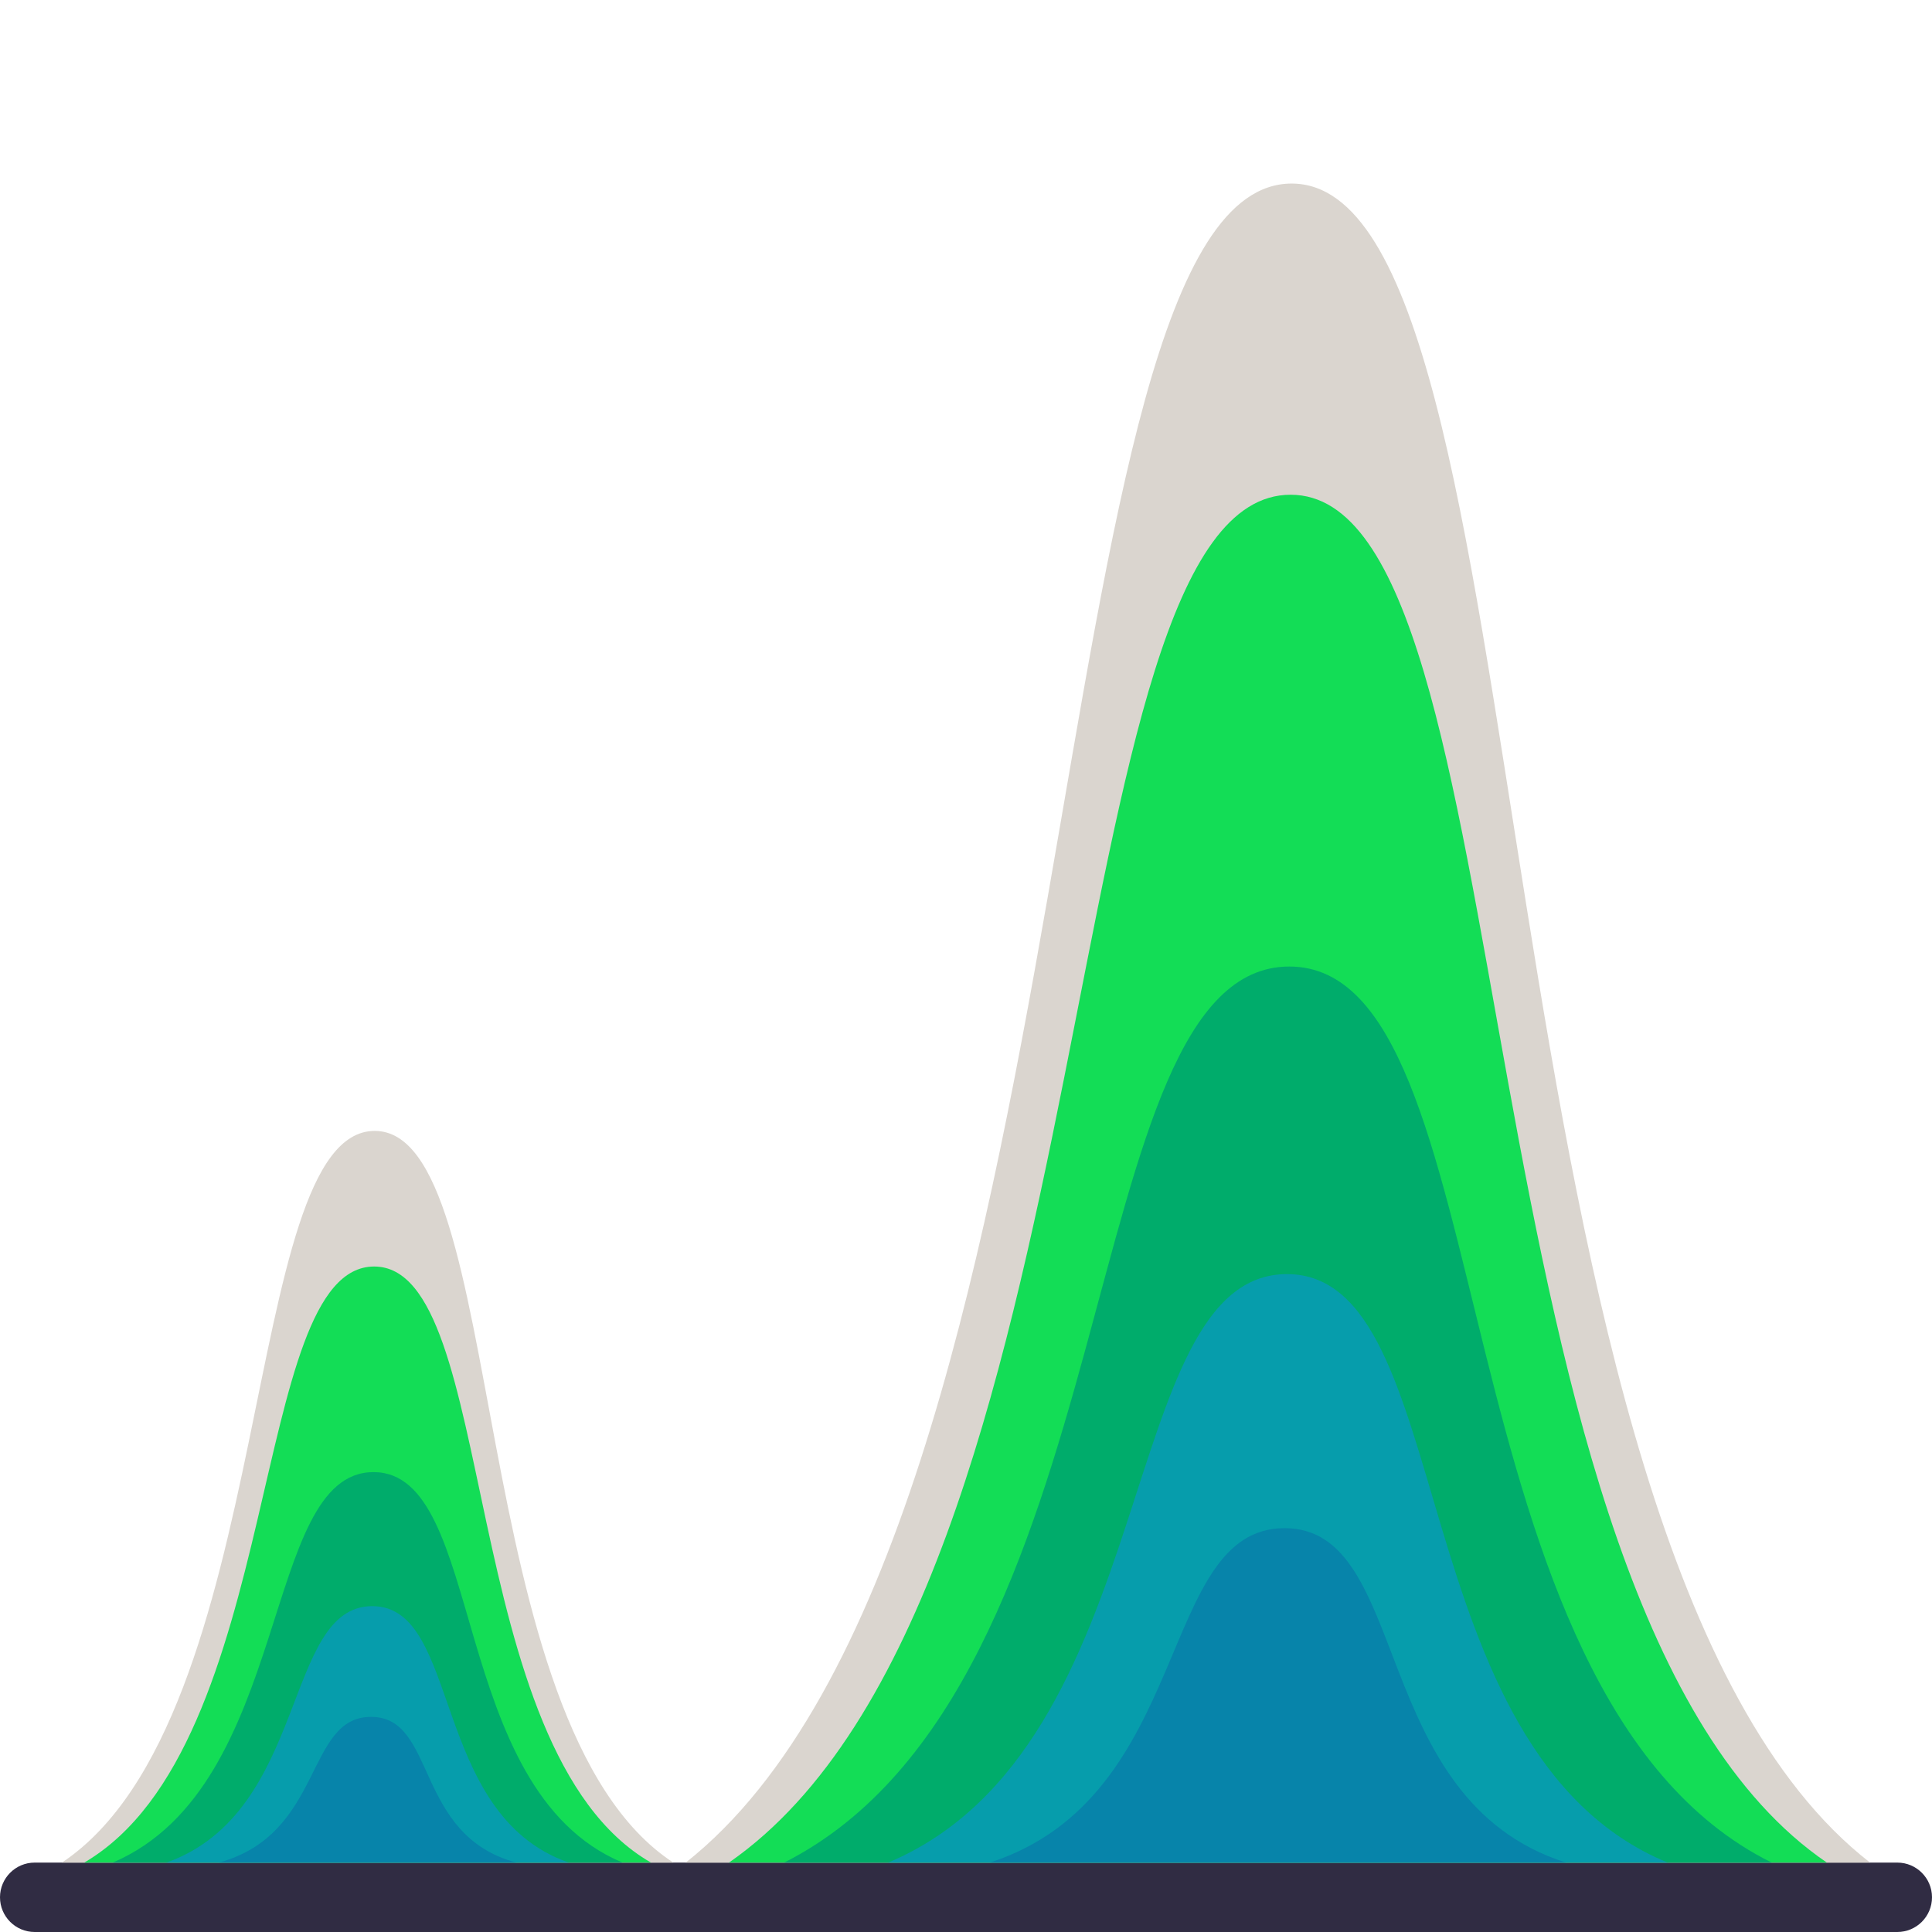
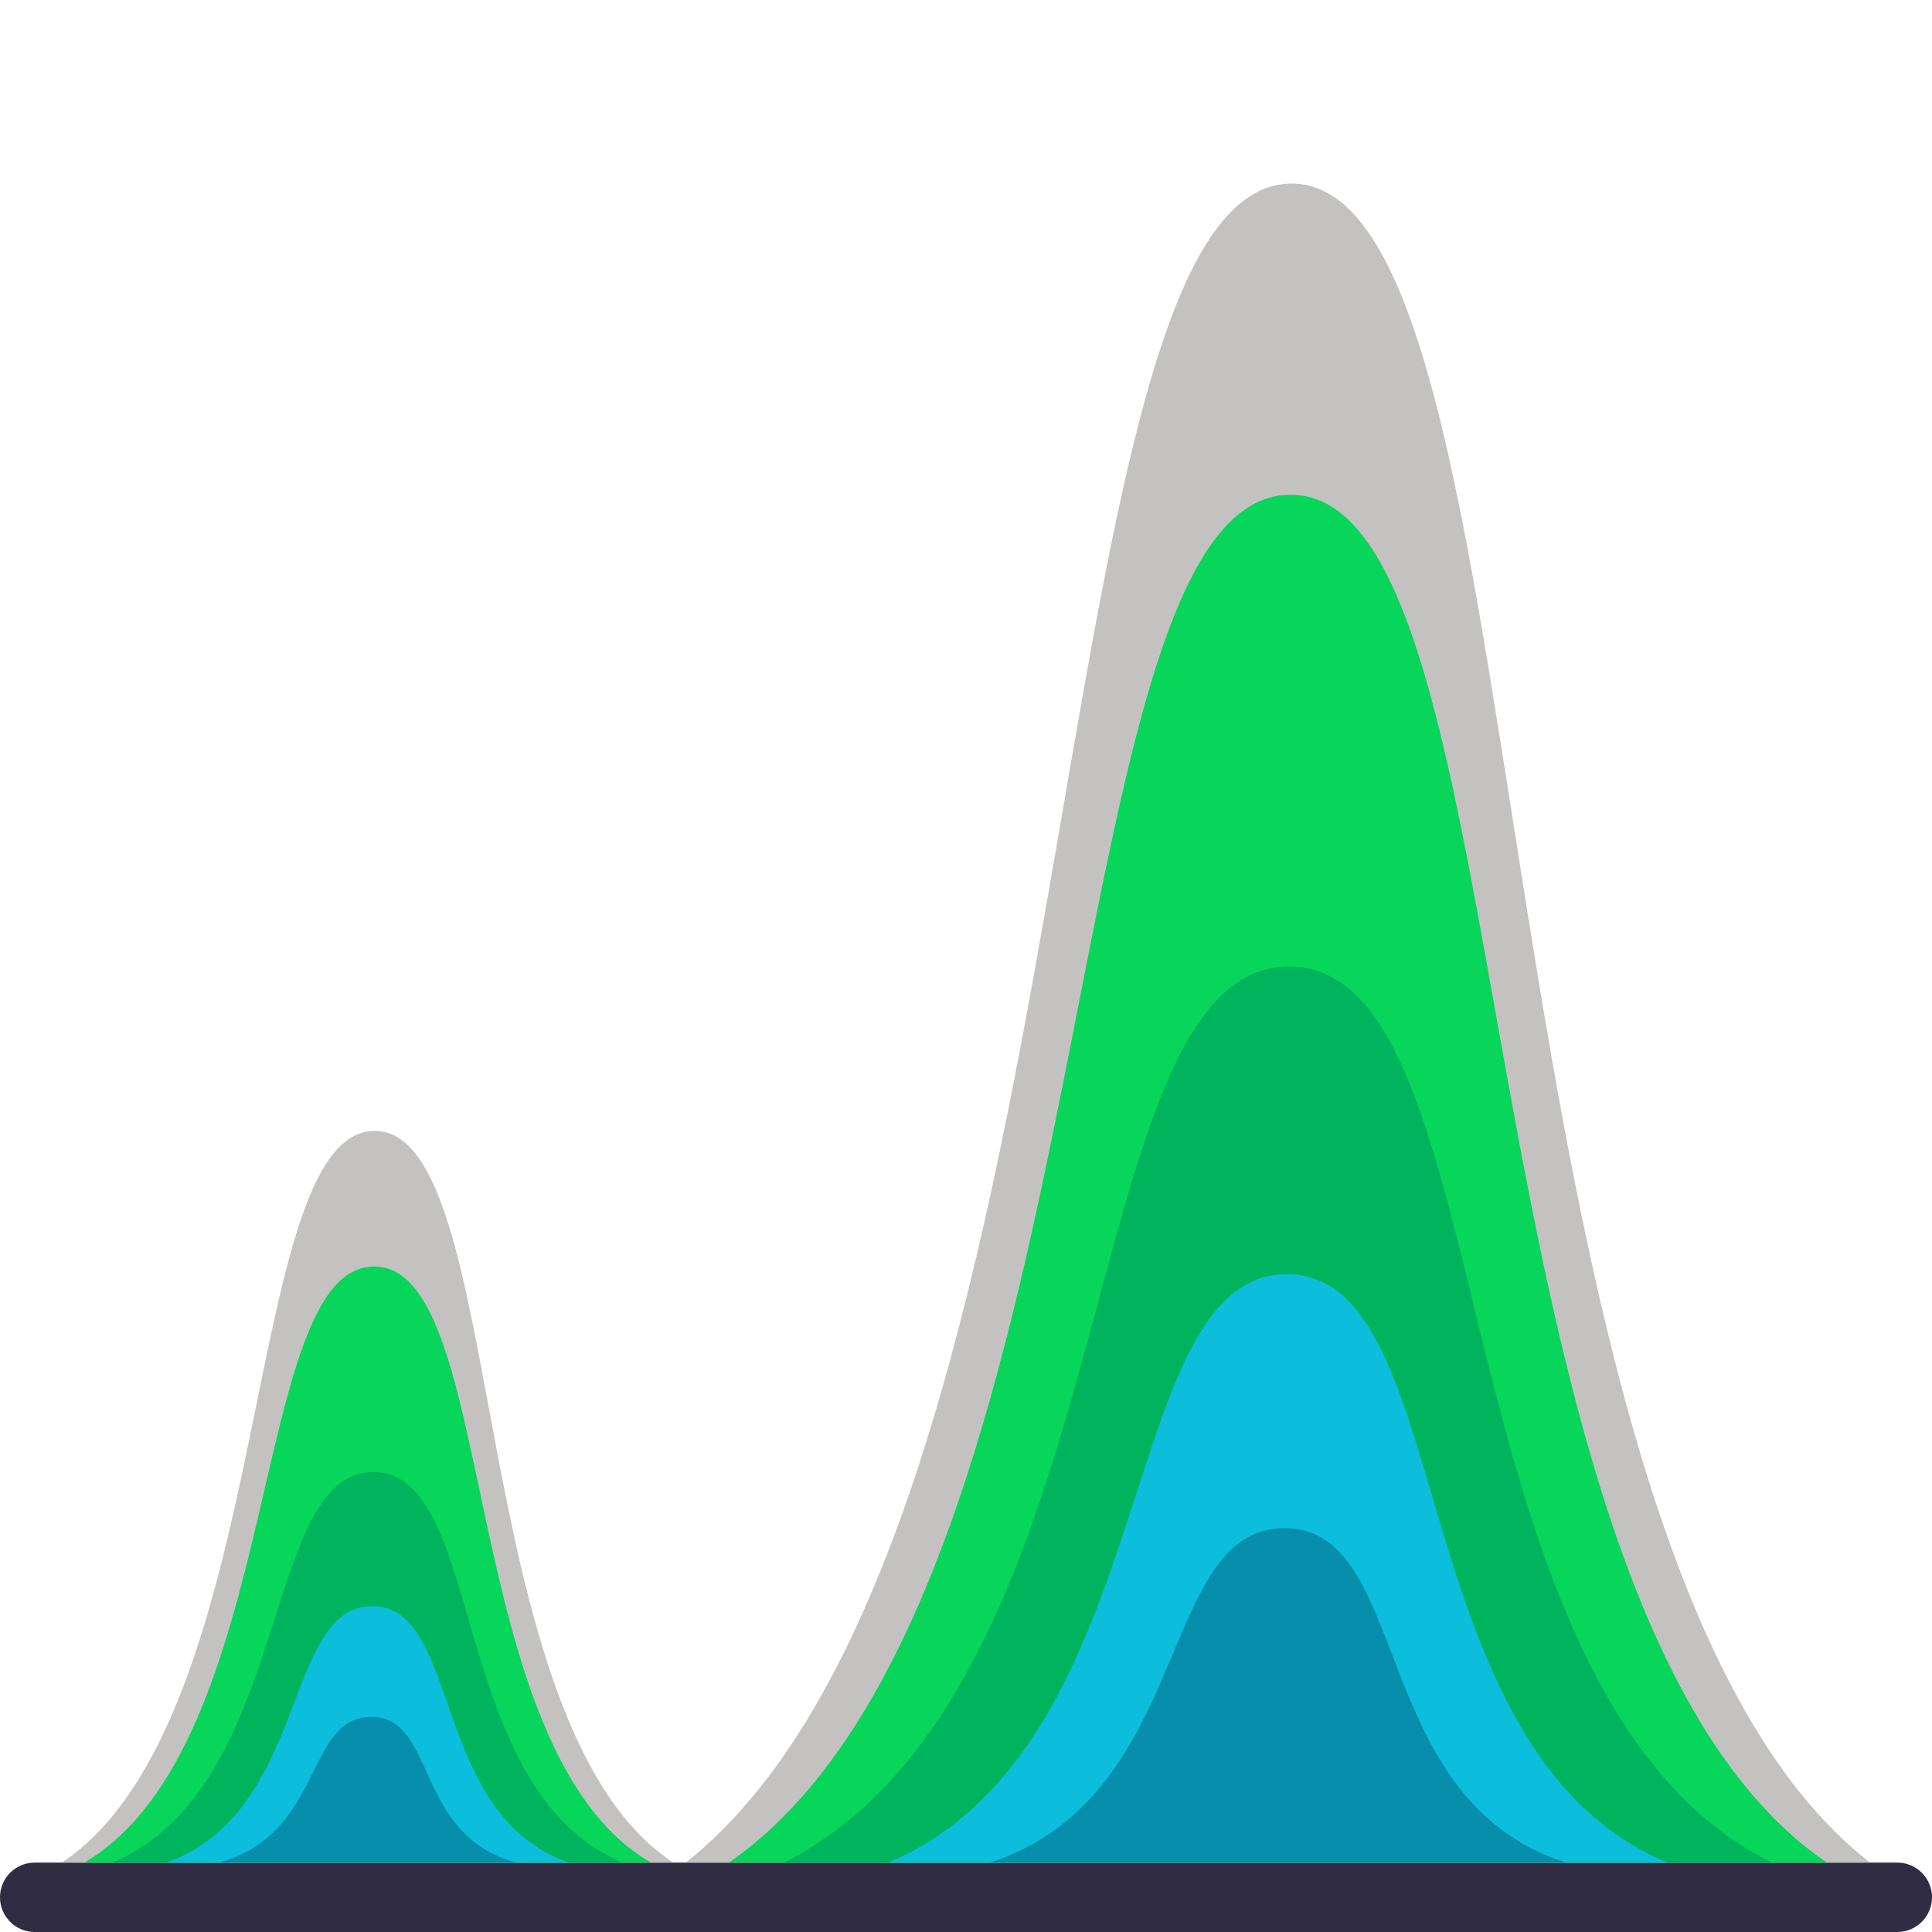
<svg xmlns="http://www.w3.org/2000/svg" width="175" height="175">
  <rect width="175" height="6.287" y="168.713" ry="3.143" fill="#302c43" />
  <g fill-rule="evenodd">
-     <path d="M62.116 168.713c37.966-29.992 31.092-152.086 54.88-152.086 23.787 0 15.408 123.435 52.395 152.086" fill="#dad5cf" />
-     <path d="M66.029 168.713c35.197-24.434 28.824-123.9 50.876-123.9 22.052 0 14.284 100.559 48.573 123.9" fill="#13dd56" />
-     <path d="M71.027 168.713c31.659-16.006 25.927-81.165 45.762-81.165 19.836 0 12.849 65.875 43.69 81.165" fill="#00ac6b" />
-     <path d="M80.45 168.713c24.989-10.512 20.464-53.304 36.121-53.304 15.657 0 10.142 43.262 34.486 53.304" fill="#069dac" />
-     <path d="M89.657 168.713c18.472-5.974 15.127-30.293 26.7-30.293 11.574 0 7.497 24.586 25.493 30.293" fill="#0784aa" />
-     <path d="M5.61 168.713c19.598-13.07 16.05-66.275 28.329-66.275 12.28 0 7.954 53.79 27.047 66.275" fill="#dad5cf" />
-     <path d="M7.63 168.713c18.168-10.647 14.878-53.992 26.262-53.992s7.374 43.82 25.074 53.992" fill="#13dd56" />
-     <path d="M10.21 168.713c16.342-6.975 13.383-35.37 23.622-35.37 10.24 0 6.633 28.707 22.554 35.37" fill="#00ac6b" />
-     <path d="M15.073 168.713c12.9-4.58 10.564-23.228 18.647-23.228 8.082 0 5.235 18.852 17.802 23.228" fill="#069dac" />
-     <path d="M19.826 168.713c9.536-2.603 7.81-13.2 13.784-13.2 5.974 0 3.87 10.713 13.159 13.2" fill="#0784aa" />
+     <path d="M62.116 168.713c37.966-29.992 31.092-152.086 54.88-152.086 23.787 0 15.408 123.435 52.395 152.086" fill="#C4C2C1" />
+     <path d="M66.029 168.713c35.197-24.434 28.824-123.9 50.876-123.9 22.052 0 14.284 100.559 48.573 123.9" fill="#07D65B" />
+     <path d="M71.027 168.713c31.659-16.006 25.927-81.165 45.762-81.165 19.836 0 12.849 65.875 43.69 81.165" fill="#00B35D" />
+     <path d="M80.45 168.713c24.989-10.512 20.464-53.304 36.121-53.304 15.657 0 10.142 43.262 34.486 53.304" fill="#0CBEDB" />
+     <path d="M89.657 168.713c18.472-5.974 15.127-30.293 26.7-30.293 11.574 0 7.497 24.586 25.493 30.293" fill="#068EAC" />
+     <path d="M5.61 168.713c19.598-13.07 16.05-66.275 28.329-66.275 12.28 0 7.954 53.79 27.047 66.275" fill="#C4C2C1" />
+     <path d="M7.63 168.713c18.168-10.647 14.878-53.992 26.262-53.992s7.374 43.82 25.074 53.992" fill="#07D65B" />
+     <path d="M10.21 168.713c16.342-6.975 13.383-35.37 23.622-35.37 10.24 0 6.633 28.707 22.554 35.37" fill="#00B35D" />
+     <path d="M15.073 168.713c12.9-4.58 10.564-23.228 18.647-23.228 8.082 0 5.235 18.852 17.802 23.228" fill="#0CBEDB" />
+     <path d="M19.826 168.713c9.536-2.603 7.81-13.2 13.784-13.2 5.974 0 3.87 10.713 13.159 13.2" fill="#068EAC" />
  </g>
</svg>
